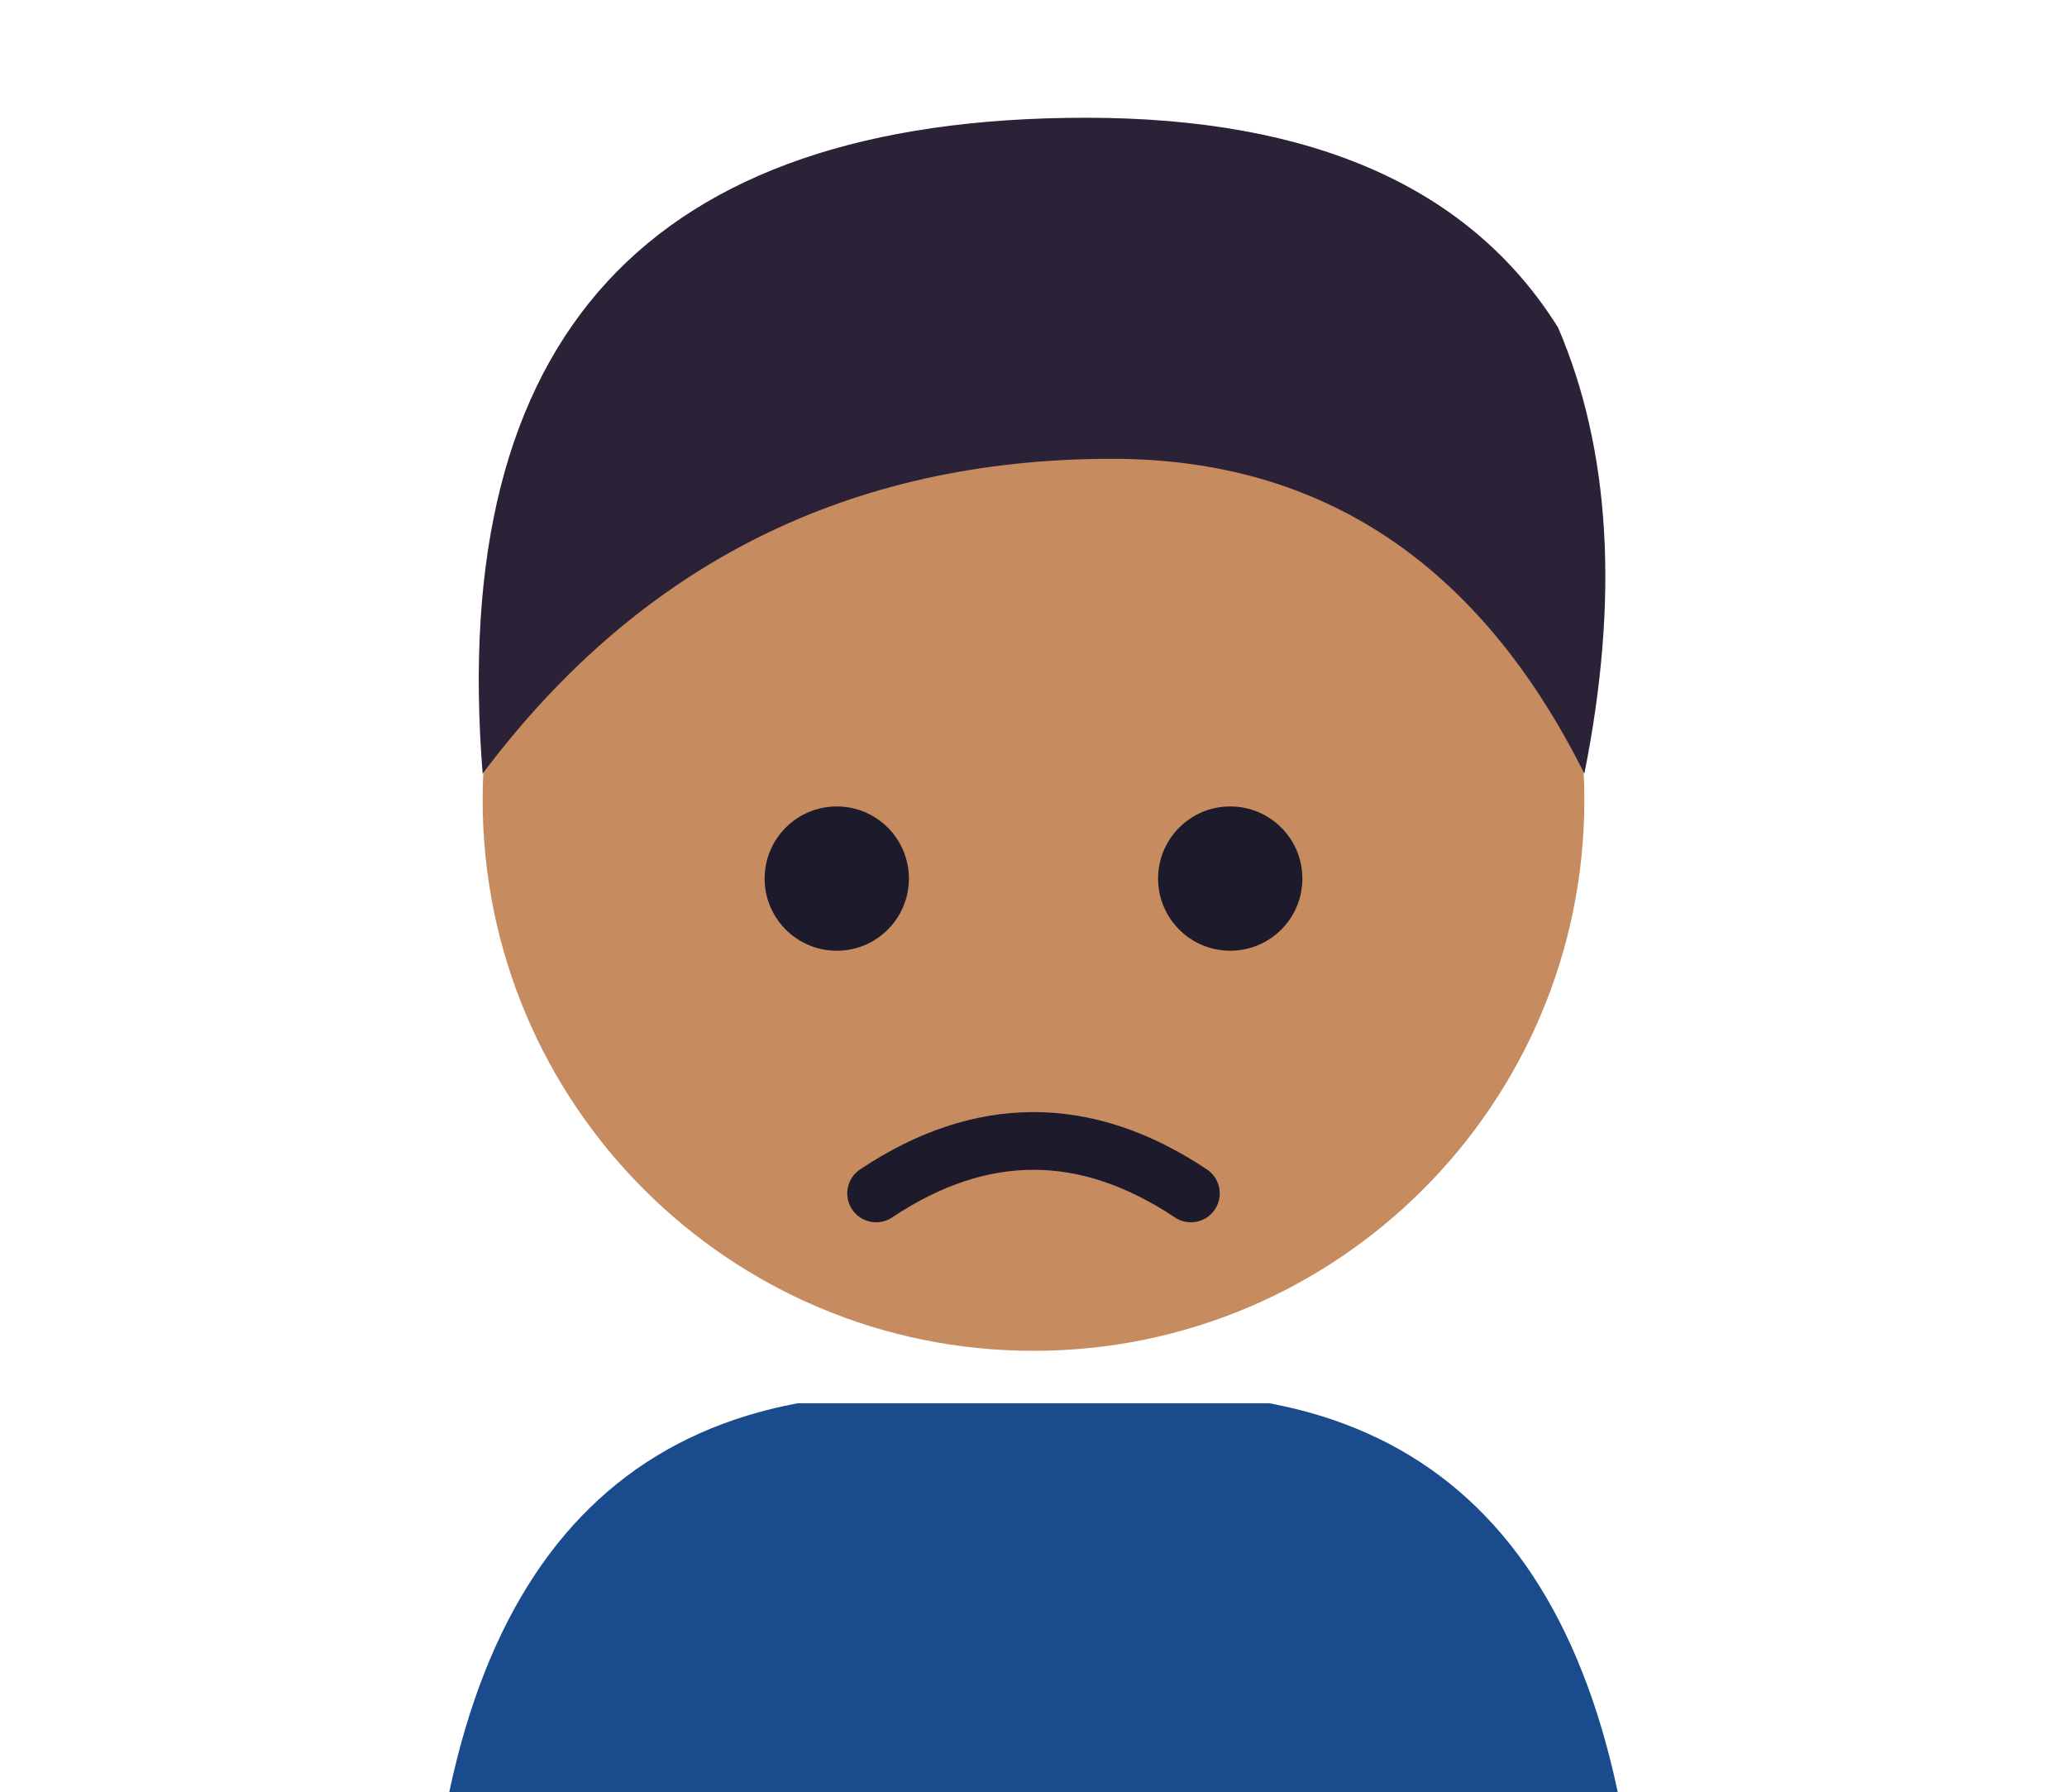
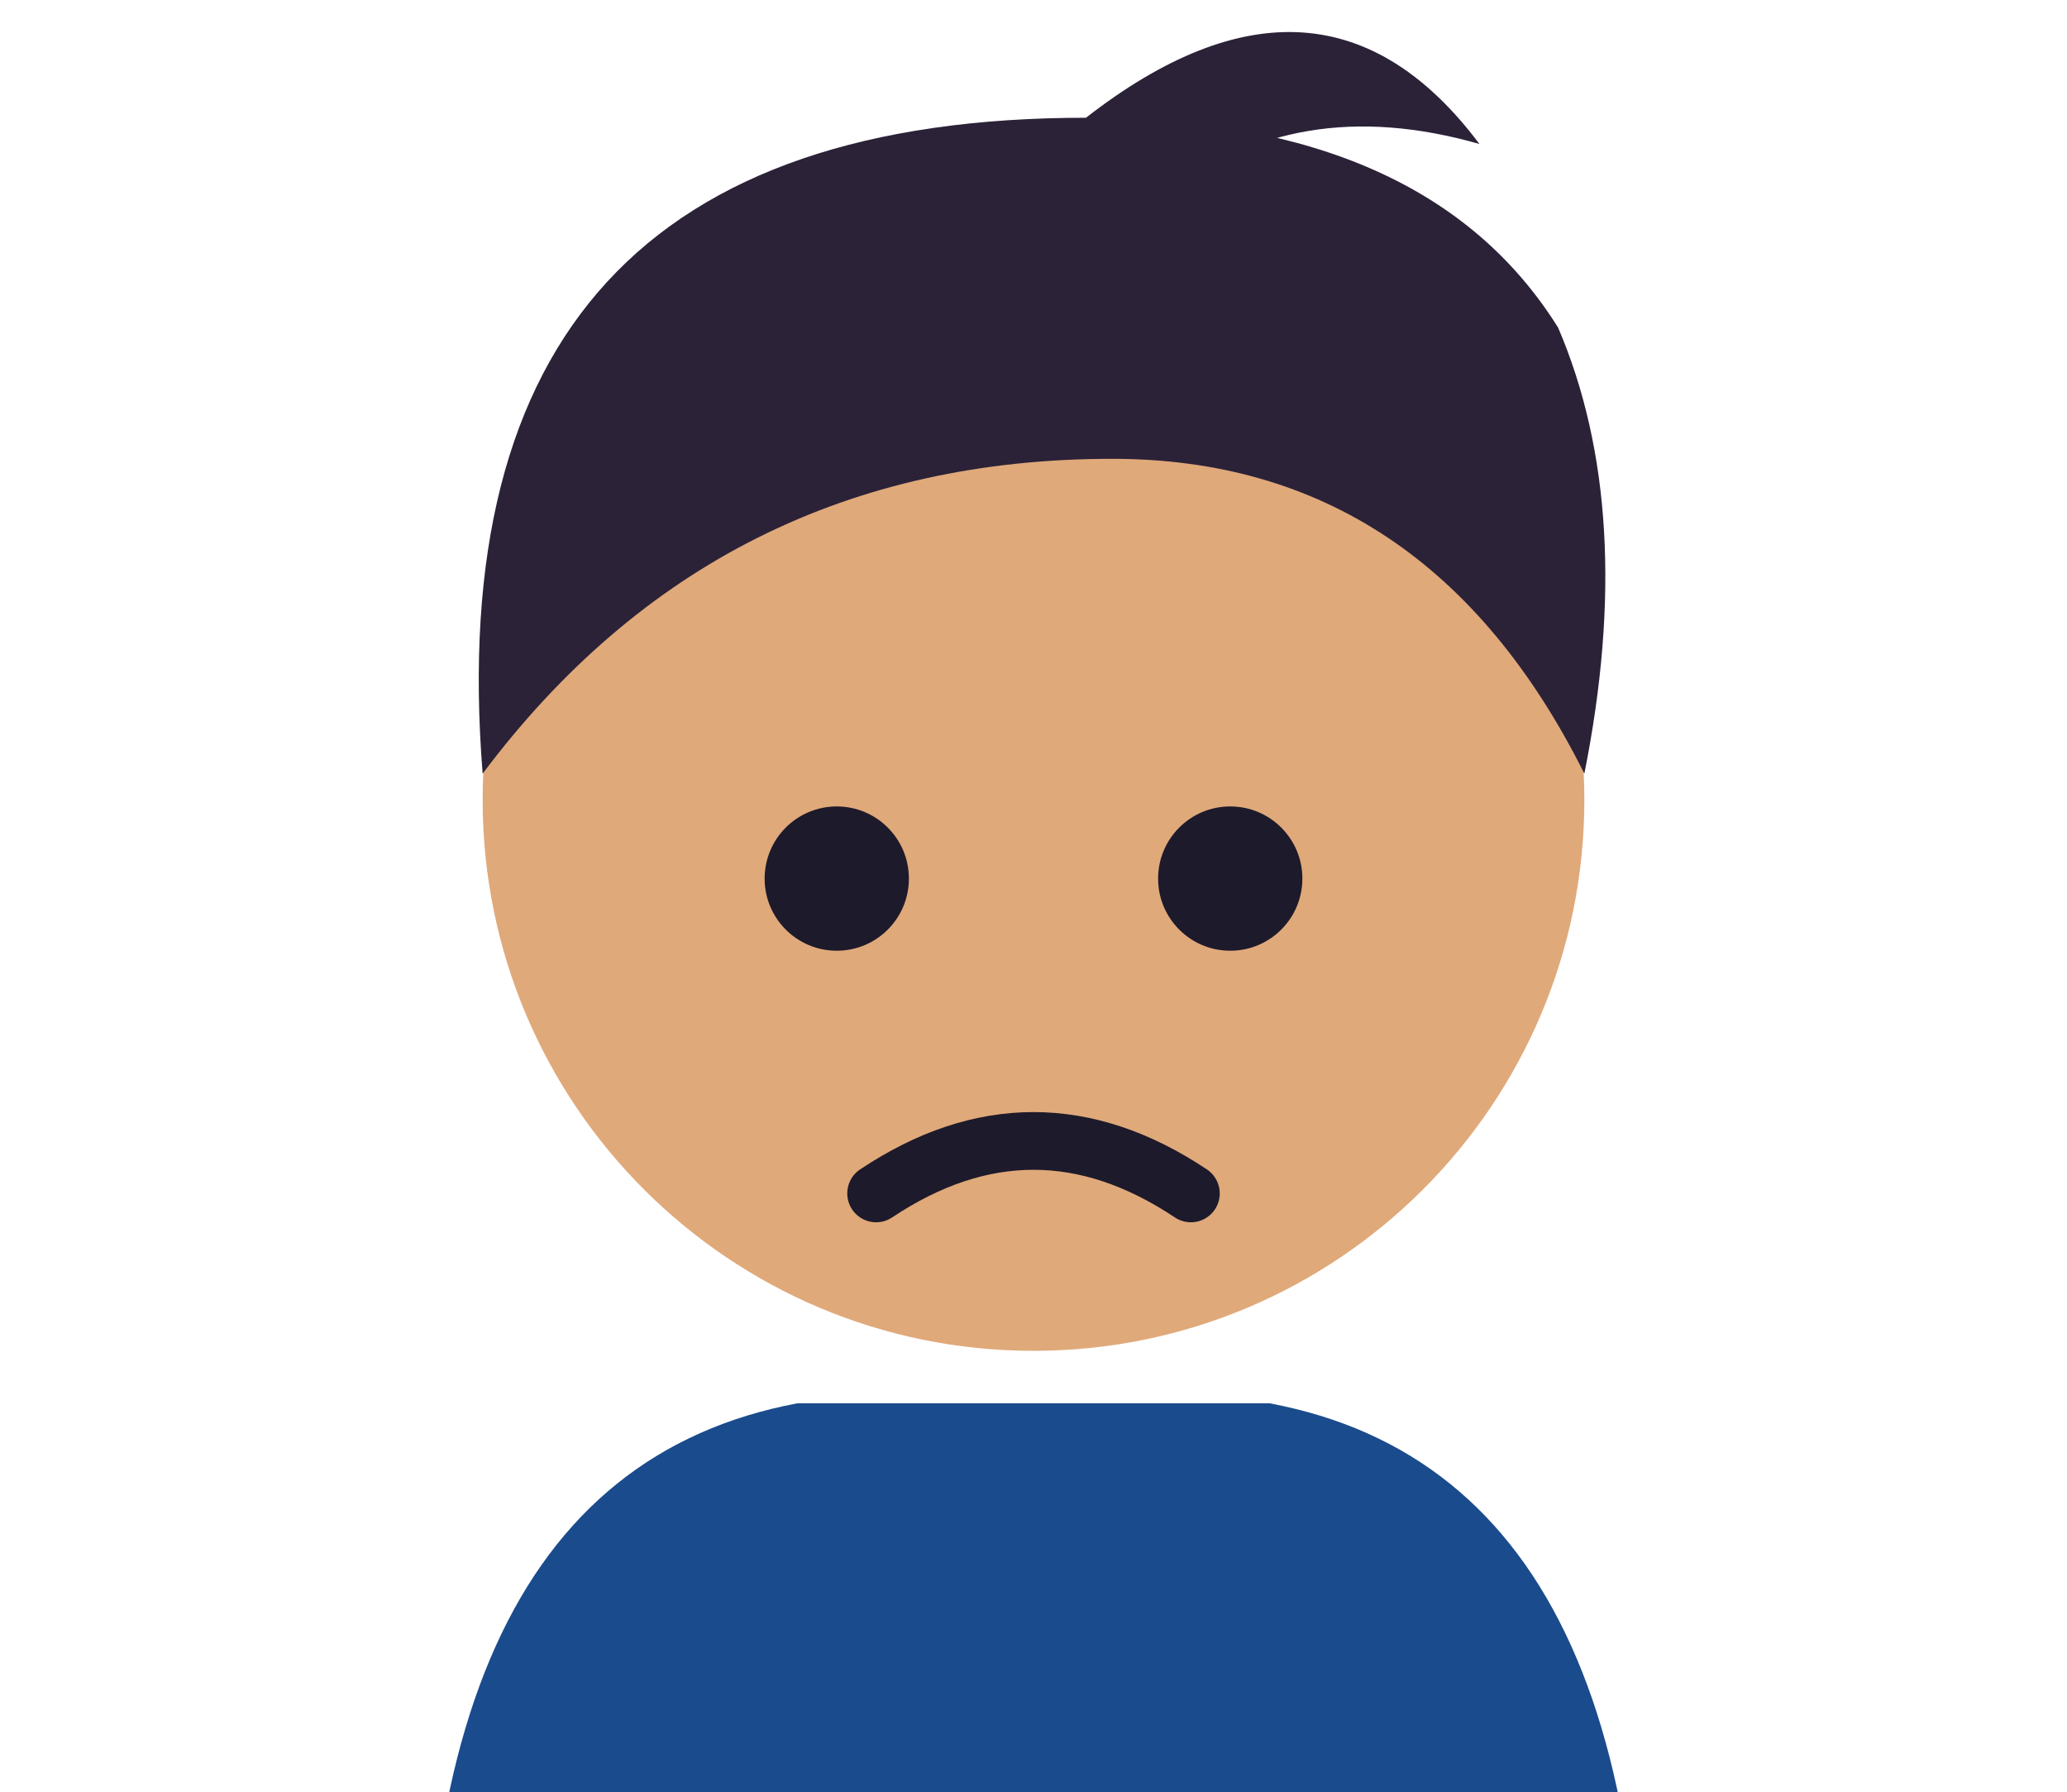
<svg xmlns="http://www.w3.org/2000/svg" width="120" height="104" viewBox="-60 -56 120 112">
  <g transform="translate(0 -6) scale(0.82)">
    <path d="M-46 108 Q-50 52 -18 46 L18 46 Q50 52 46 108 Z" fill="#1A4B8C" />
-     <circle r="42" fill="#C68B5E" />
+     <circle r="42" fill="#E0A97A" />
    <path d="M-42 -2 Q-46 -52 4 -52 Q30 -52 40 -36 Q46 -22 42 -2 Q30 -26 6 -26 Q-24 -26 -42 -2 Z" fill="#2B2238" />
+     <path d="M4 -52 Q22 -66 34 -50 Q20 -54 10 -46 Z" fill="#2B2238" />
    <circle cx="-15" cy="6" r="5.5" fill="#1D1A2B" />
    <circle cx="15" cy="6" r="5.5" fill="#1D1A2B" />
    <path d="M-12 30 Q0 22 12 30" fill="none" stroke="#1D1A2B" stroke-width="4.4" stroke-linecap="round" />
  </g>
</svg>
